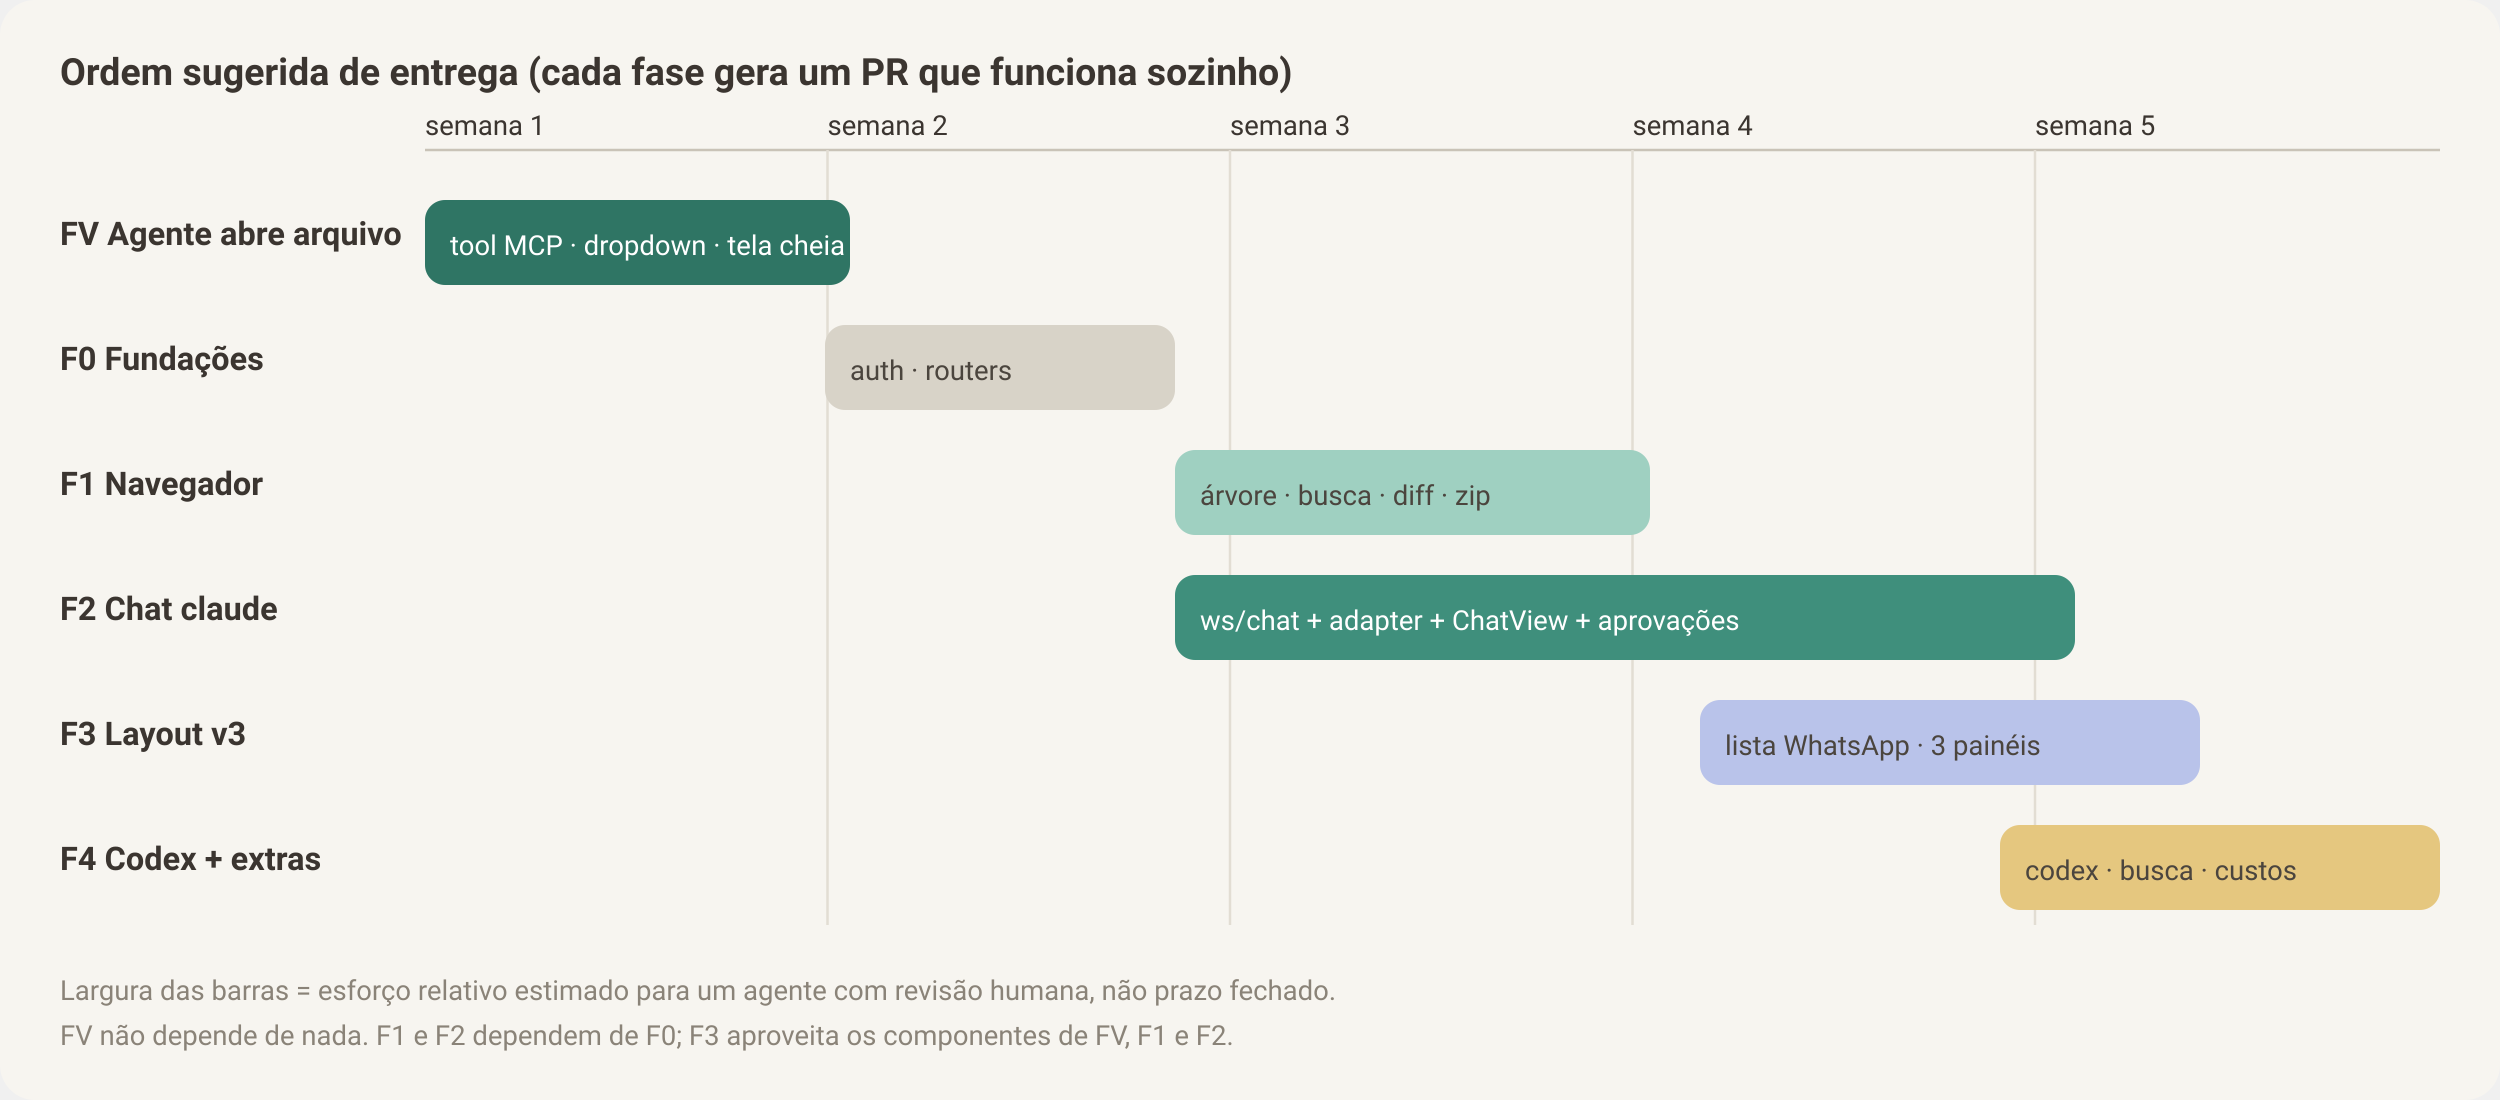
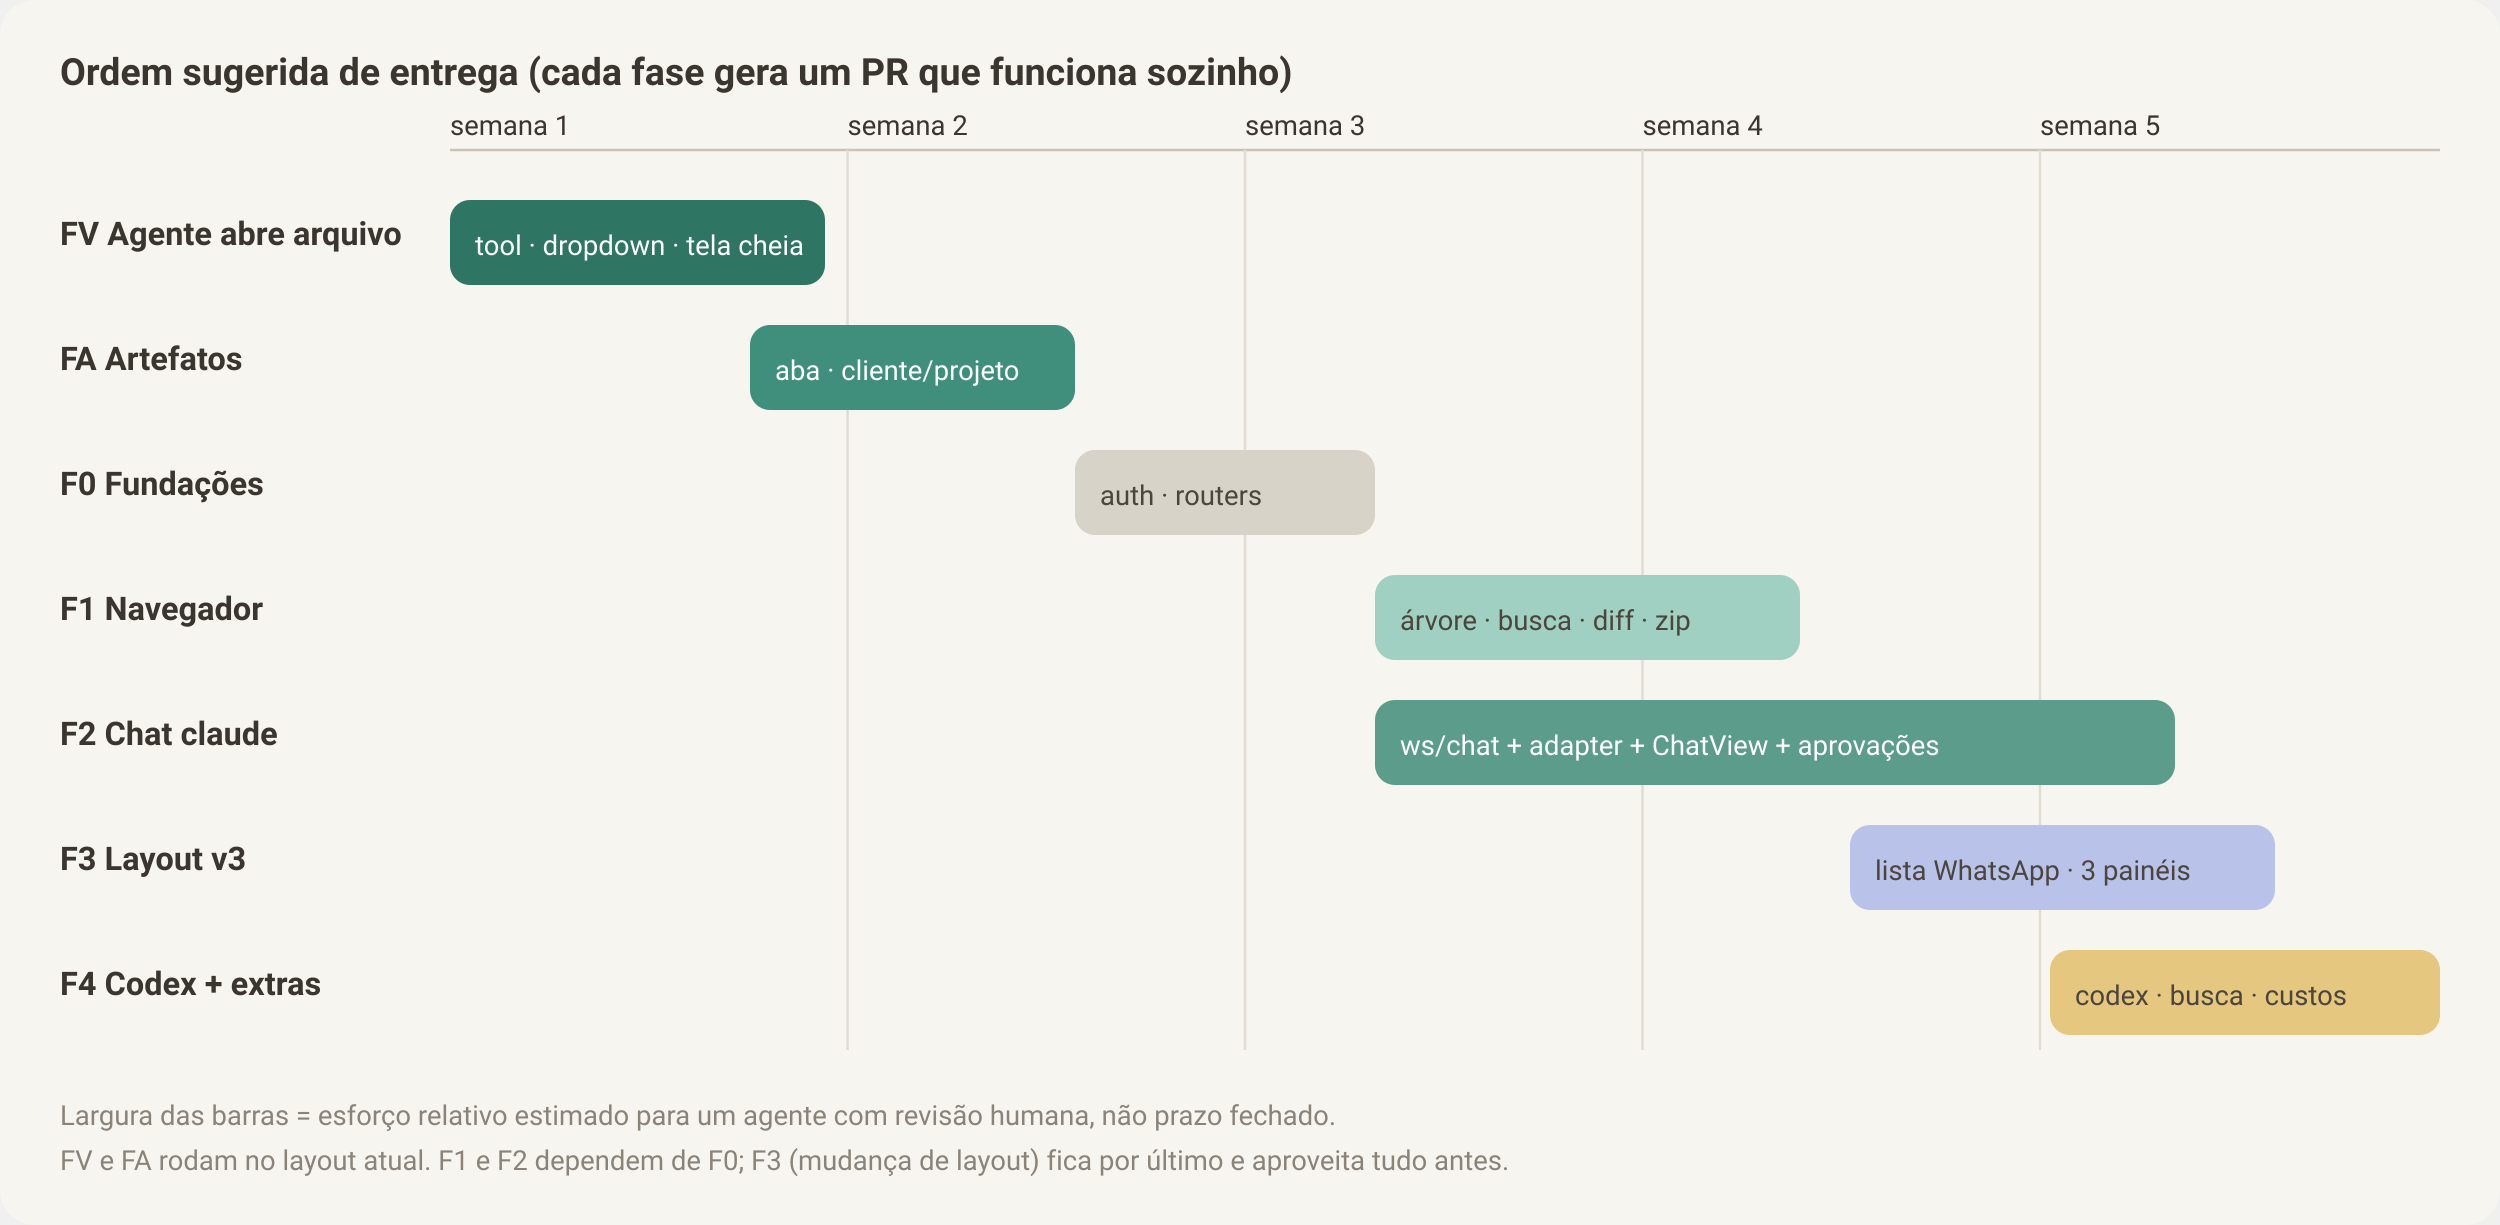
- <svg xmlns="http://www.w3.org/2000/svg" viewBox="0 0 1000 440" role="img" aria-label="Roteiro em seis fases: a Fase V (agente abre arquivos na tela) vem primeiro; depois fundações, navegador de arquivos, chat para claude, layout v3 e codex com extras">
+ <svg xmlns="http://www.w3.org/2000/svg" viewBox="0 0 1000 490" role="img" aria-label="Roteiro em sete fases: Fase V (agente abre arquivos) e Fase A (aba Artefatos) primeiro, no layout atual; depois fundações, navegador de arquivos, chat para claude, layout v3 e codex com extras">
  <style>
    text{font-family:Figtree,-apple-system,"Segoe UI",Roboto,sans-serif;fill:#3b3530}
    .h{font-size:13px;font-weight:700}
    .s{font-size:11px;fill:#4b453e}
    .d{font-size:11px;fill:#8a8378}
    .t{font-size:15px;font-weight:700}
  </style>
-   <rect width="1000" height="440" rx="14" fill="#f7f5f0" />
+   <rect width="1000" height="490" rx="14" fill="#f7f5f0" />
  <text x="24" y="34" class="t">Ordem sugerida de entrega (cada fase gera um PR que funciona sozinho)</text>
-   <line x1="170" y1="60" x2="976" y2="60" stroke="#c9c3b7" />
+   <line x1="180" y1="60" x2="976" y2="60" stroke="#c9c3b7" />
  <g class="d">
-     <text x="170" y="54">semana 1</text>
-     <text x="331" y="54">semana 2</text>
-     <text x="492" y="54">semana 3</text>
-     <text x="653" y="54">semana 4</text>
-     <text x="814" y="54">semana 5</text>
+     <text x="180" y="54">semana 1</text>
+     <text x="339" y="54">semana 2</text>
+     <text x="498" y="54">semana 3</text>
+     <text x="657" y="54">semana 4</text>
+     <text x="816" y="54">semana 5</text>
  </g>
  <g stroke="#e2ddd3">
-     <line x1="331" y1="60" x2="331" y2="370" />
-     <line x1="492" y1="60" x2="492" y2="370" />
-     <line x1="653" y1="60" x2="653" y2="370" />
-     <line x1="814" y1="60" x2="814" y2="370" />
+     <line x1="339" y1="60" x2="339" y2="420" />
+     <line x1="498" y1="60" x2="498" y2="420" />
+     <line x1="657" y1="60" x2="657" y2="420" />
+     <line x1="816" y1="60" x2="816" y2="420" />
  </g>
  <text x="24" y="98" class="h">FV Agente abre arquivo</text>
-   <rect x="170" y="80" width="170" height="34" rx="8" fill="#2f7564" />
-   <text x="180" y="102" class="s" style="fill:#ffffff">tool MCP · dropdown · tela cheia</text>
-   <text x="24" y="148" class="h">F0 Fundações</text>
-   <rect x="330" y="130" width="140" height="34" rx="8" fill="#d8d3c8" />
-   <text x="340" y="152" class="s">auth · routers</text>
-   <text x="24" y="198" class="h">F1 Navegador</text>
-   <rect x="470" y="180" width="190" height="34" rx="8" fill="#9fd0c1" />
-   <text x="480" y="202" class="s">árvore · busca · diff · zip</text>
-   <text x="24" y="248" class="h">F2 Chat claude</text>
-   <rect x="470" y="230" width="360" height="34" rx="8" fill="#3f8f7c" />
-   <text x="480" y="252" class="s" style="fill:#ffffff">ws/chat + adapter + ChatView + aprovações</text>
-   <text x="24" y="298" class="h">F3 Layout v3</text>
-   <rect x="680" y="280" width="200" height="34" rx="8" fill="#b9c3ea" />
-   <text x="690" y="302" class="s">lista WhatsApp · 3 painéis</text>
-   <text x="24" y="348" class="h">F4 Codex + extras</text>
-   <rect x="800" y="330" width="176" height="34" rx="8" fill="#e5c77f" />
-   <text x="810" y="352" class="s">codex · busca · custos</text>
-   <text x="24" y="400" class="d">Largura das barras = esforço relativo estimado para um agente com revisão humana, não prazo fechado.</text>
-   <text x="24" y="418" class="d">FV não depende de nada. F1 e F2 dependem de F0; F3 aproveita os componentes de FV, F1 e F2.</text>
+   <rect x="180" y="80" width="150" height="34" rx="8" fill="#2f7564" />
+   <text x="190" y="102" class="s" style="fill:#ffffff">tool · dropdown · tela cheia</text>
+   <text x="24" y="148" class="h">FA Artefatos</text>
+   <rect x="300" y="130" width="130" height="34" rx="8" fill="#3f8f7c" />
+   <text x="310" y="152" class="s" style="fill:#ffffff">aba · cliente/projeto</text>
+   <text x="24" y="198" class="h">F0 Fundações</text>
+   <rect x="430" y="180" width="120" height="34" rx="8" fill="#d8d3c8" />
+   <text x="440" y="202" class="s">auth · routers</text>
+   <text x="24" y="248" class="h">F1 Navegador</text>
+   <rect x="550" y="230" width="170" height="34" rx="8" fill="#9fd0c1" />
+   <text x="560" y="252" class="s">árvore · busca · diff · zip</text>
+   <text x="24" y="298" class="h">F2 Chat claude</text>
+   <rect x="550" y="280" width="320" height="34" rx="8" fill="#5b9c8a" />
+   <text x="560" y="302" class="s" style="fill:#ffffff">ws/chat + adapter + ChatView + aprovações</text>
+   <text x="24" y="348" class="h">F3 Layout v3</text>
+   <rect x="740" y="330" width="170" height="34" rx="8" fill="#b9c3ea" />
+   <text x="750" y="352" class="s">lista WhatsApp · 3 painéis</text>
+   <text x="24" y="398" class="h">F4 Codex + extras</text>
+   <rect x="820" y="380" width="156" height="34" rx="8" fill="#e5c77f" />
+   <text x="830" y="402" class="s">codex · busca · custos</text>
+   <text x="24" y="450" class="d">Largura das barras = esforço relativo estimado para um agente com revisão humana, não prazo fechado.</text>
+   <text x="24" y="468" class="d">FV e FA rodam no layout atual. F1 e F2 dependem de F0; F3 (mudança de layout) fica por último e aproveita tudo antes.</text>
</svg>
